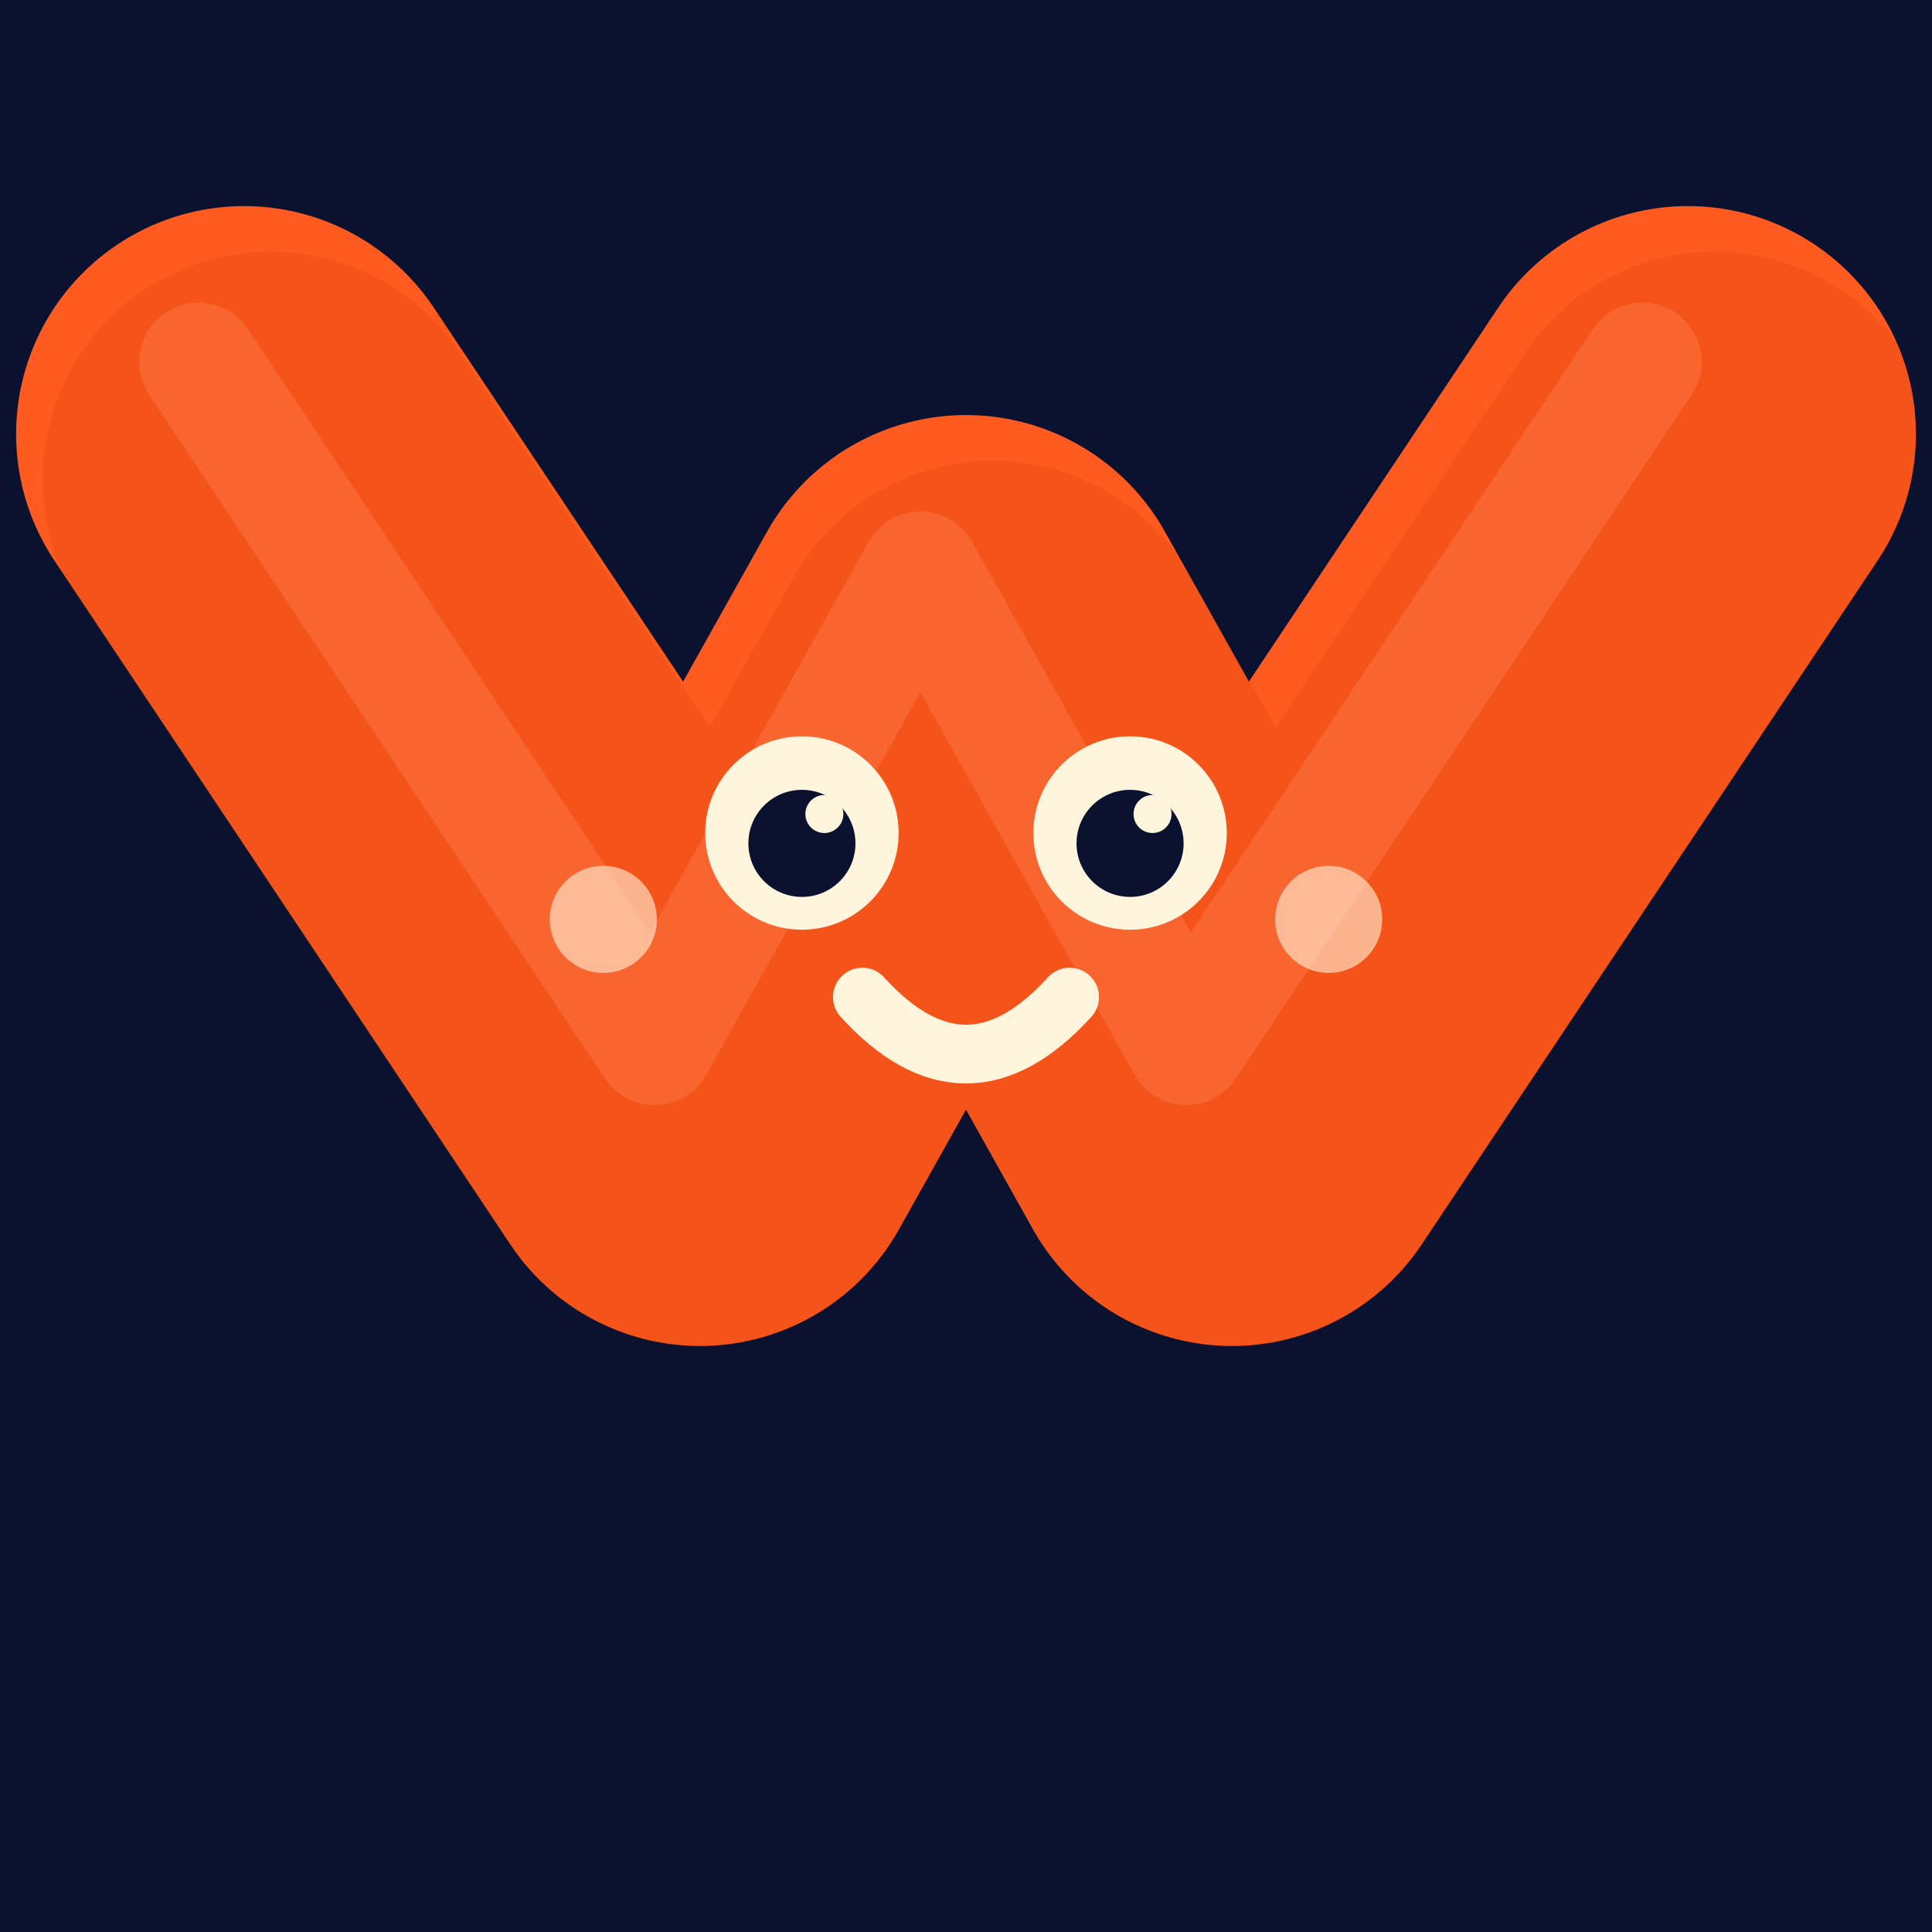
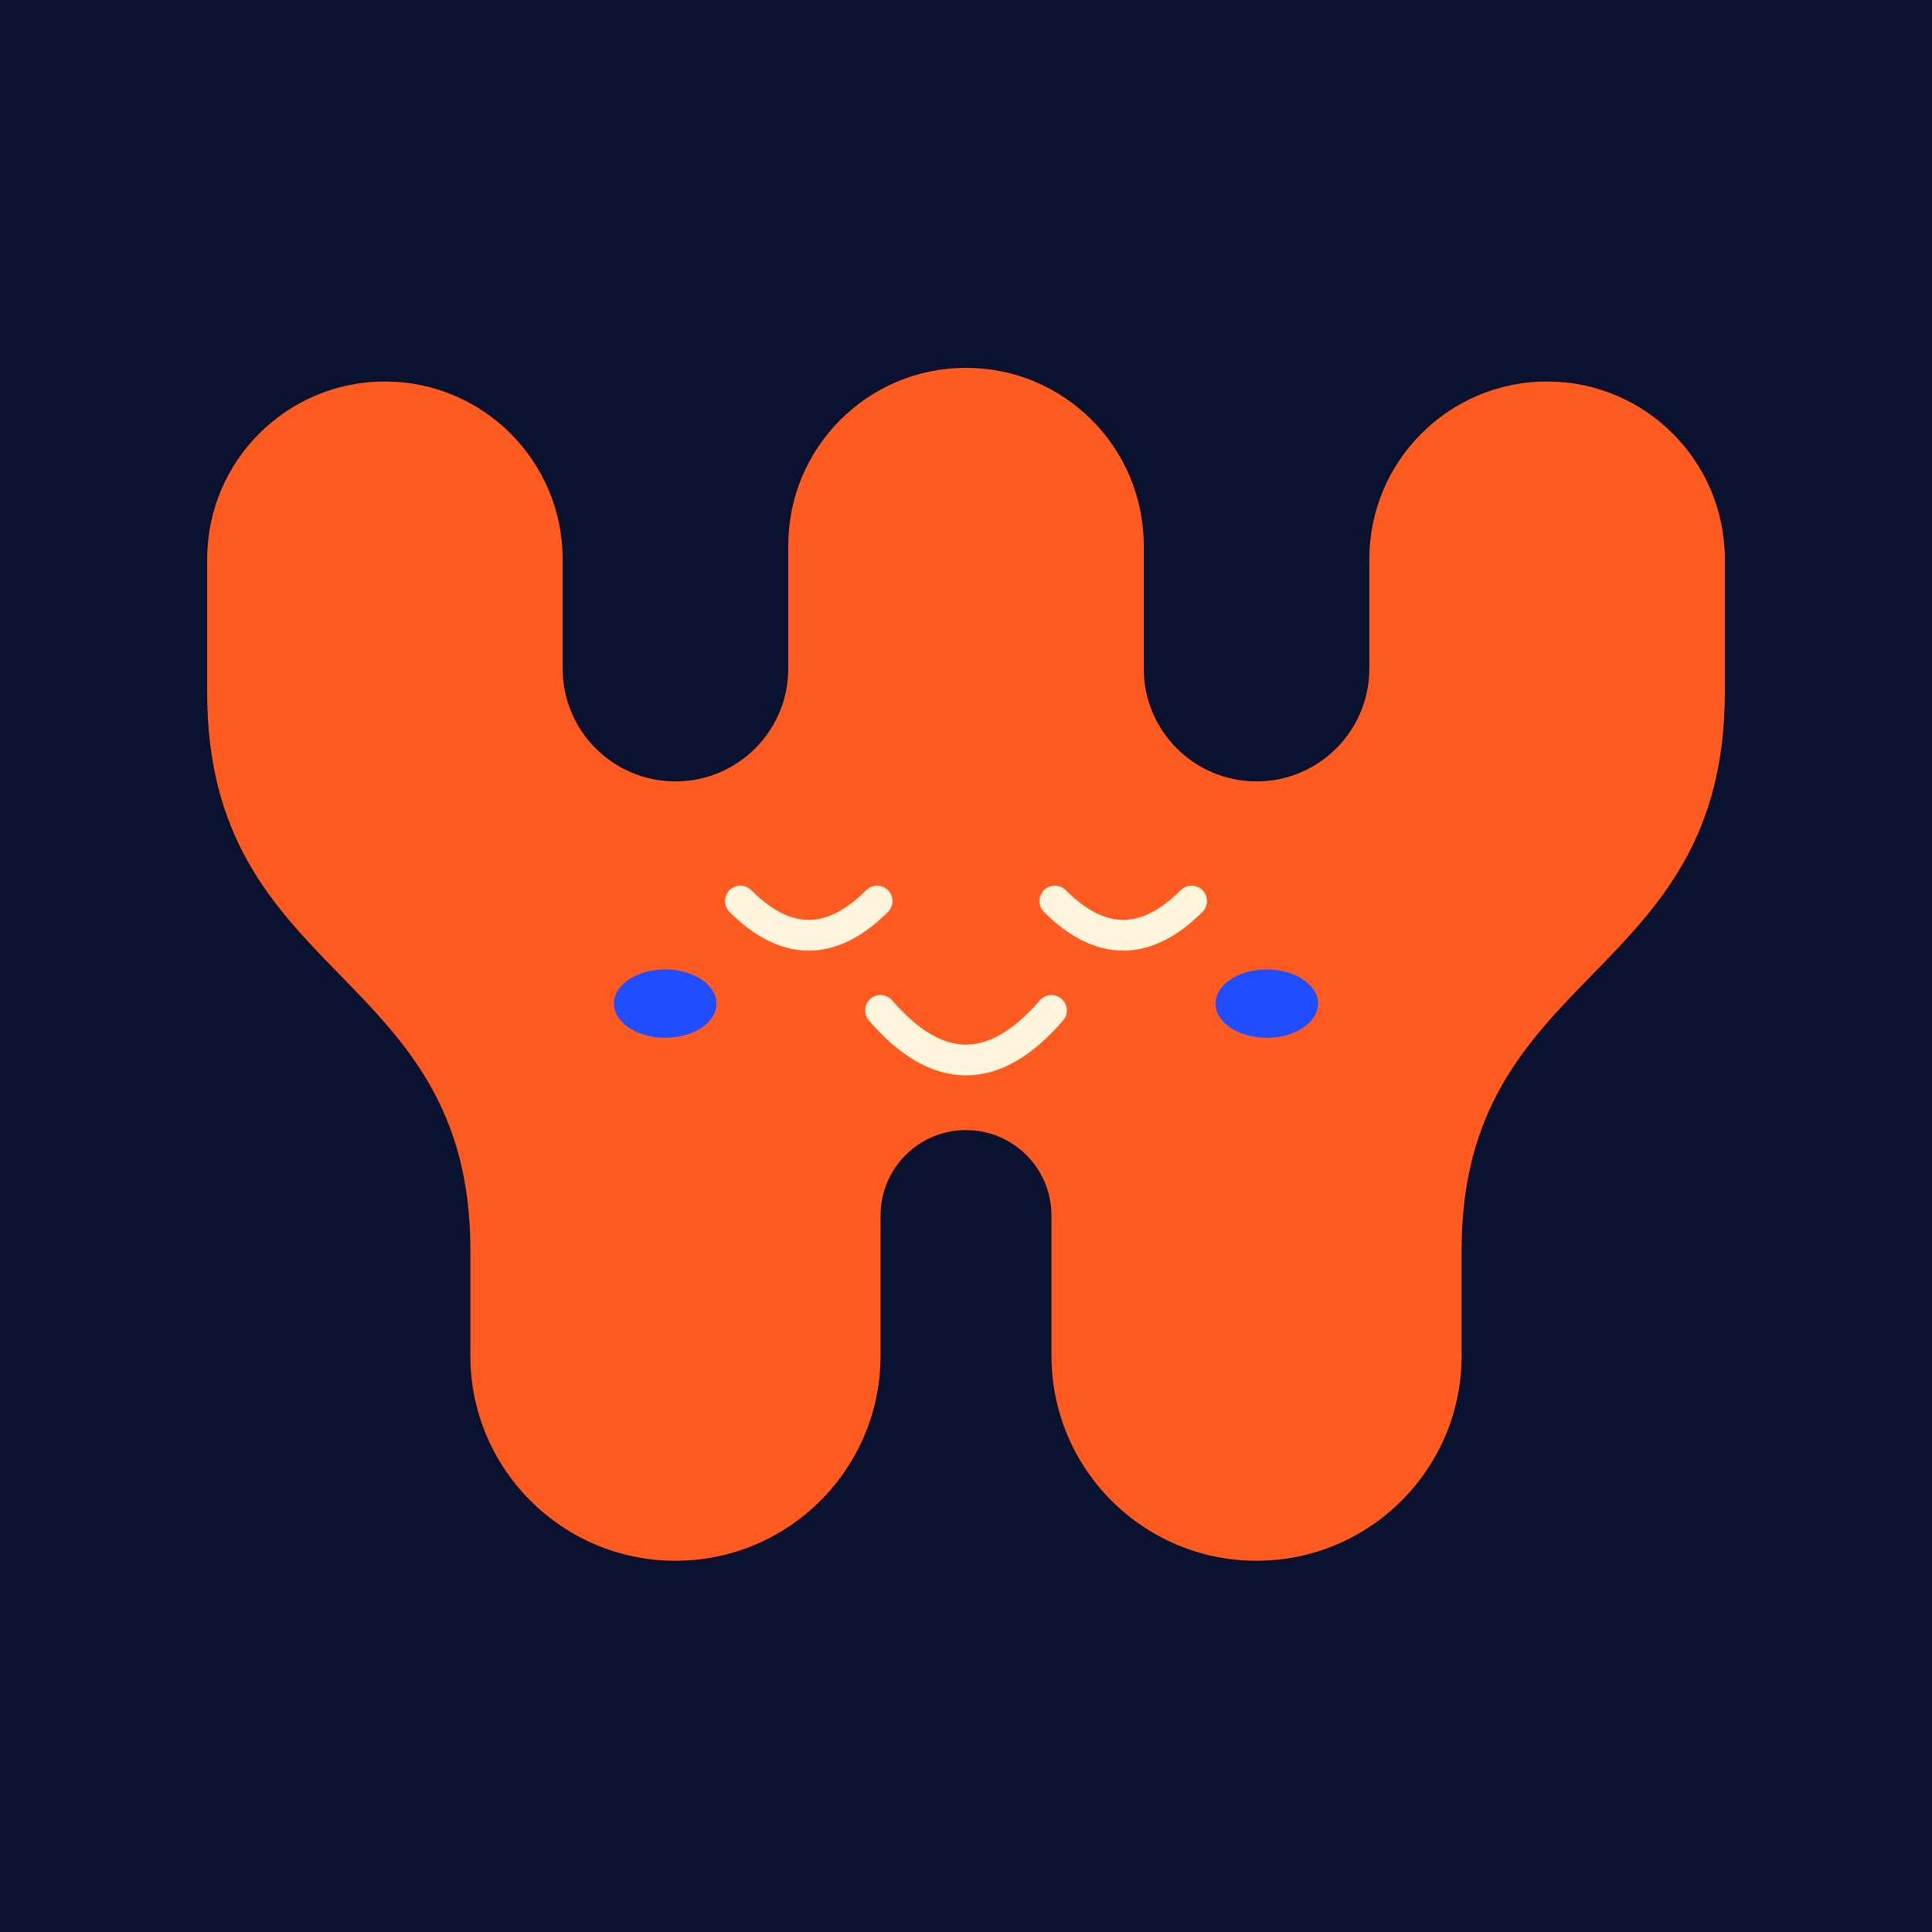
- <svg xmlns="http://www.w3.org/2000/svg" width="64" height="64" viewBox="14 8 132 132" role="img" aria-label="WOVI">
-   <rect x="14" y="8" width="132" height="132" rx="0" fill="#0B1230" />
-   <g transform="translate(80 74) scale(1.18) translate(-80 -74)">
-     <g transform="translate(20.6 -14) scale(1.1)">
-       <defs>
-         <mask id="ai-_R_0_" maskUnits="userSpaceOnUse" x="-40" y="-40" width="240" height="240">
-           <path d="M16 52 L40 88 L54 63 L68 88 L92 52" stroke="#fff" stroke-width="24" fill="none" stroke-linecap="round" stroke-linejoin="round" />
-         </mask>
-       </defs>
-       <path d="M16 52 L40 88 L54 63 L68 88 L92 52" stroke="#FF5A1F" stroke-width="24" fill="none" stroke-linecap="round" stroke-linejoin="round" />
-       <g mask="url(#ai-_R_0_)">
-         <path d="M16 52 L40 88 L54 63 L68 88 L92 52" stroke="#D9430F" stroke-width="24" fill="none" stroke-linecap="round" stroke-linejoin="round" transform="translate(1.4 2.4)" opacity="0.28" />
-         <path d="M16 52 L40 88 L54 63 L68 88 L92 52" stroke="#FF8A5C" stroke-width="6.24" fill="none" stroke-linecap="round" stroke-linejoin="round" transform="translate(-2.4 -3.8)" opacity="0.32" />
-       </g>
-     </g>
+ <svg xmlns="http://www.w3.org/2000/svg" width="64" height="64" viewBox="0 0 520 520" role="img" aria-label="WOVI">
+   <rect width="520" height="520" rx="0" fill="#0B1230" />
+   <g transform="translate(55.76 99) scale(0.92)">
+     <path d="M0 56 L0 95 C0 180 77 175 77 258 L77 289 A60 60 0 0 0 197 289 L197 248 A25 25 0 0 1 247 248 L247 289 A60 60 0 0 0 367 289 L367 258 C367 175 444 180 444 95 L444 56 A52 52 0 0 0 340 56 L340 88 A33 33 0 0 1 274 88 L274 52 A52 52 0 0 0 170 52 L170 88 A33 33 0 0 1 104 88 L104 56 A52 52 0 0 0 0 56 Z" fill="#FF5A1F" />
    <g class="wovi-face">
-       <g class="wovi-eye">
-         <circle cx="70.5" cy="66.3" r="5.6" fill="#FFF4DC" />
-         <circle class="wovi-pupil" cx="70.5" cy="66.9" r="3.1" fill="#0B1230" />
-         <circle cx="71.8" cy="65.2" r="1.1" fill="#FFF4DC" />
-       </g>
-       <g class="wovi-eye">
-         <circle cx="89.5" cy="66.3" r="5.6" fill="#FFF4DC" />
-         <circle class="wovi-pupil" cx="89.5" cy="66.9" r="3.1" fill="#0B1230" />
-         <circle cx="90.8" cy="65.2" r="1.1" fill="#FFF4DC" />
-       </g>
-       <path d="M74 75.8 q6 6.6 12 0" fill="none" stroke="#FFF4DC" stroke-width="3.4" stroke-linecap="round" stroke-linejoin="round" />
-       <circle cx="59" cy="71.3" r="3.1" fill="#FFF4DC" opacity="0.6" />
-       <circle cx="101" cy="71.3" r="3.1" fill="#FFF4DC" opacity="0.6" />
+       <path class="wovi-eye" d="M-20 -4 Q0 16 20 -4" transform="translate(176 160)" fill="none" stroke="#FFF4DC" stroke-width="9" stroke-linecap="round" stroke-linejoin="round" />
+       <path class="wovi-eye" d="M-20 -4 Q0 16 20 -4" transform="translate(268 160)" fill="none" stroke="#FFF4DC" stroke-width="9" stroke-linecap="round" stroke-linejoin="round" />
+       <path d="M-25 -7 Q0 22 25 -7" transform="translate(222 195)" fill="none" stroke="#FFF4DC" stroke-width="9" stroke-linecap="round" stroke-linejoin="round" />
+       <ellipse cx="134" cy="186" rx="15" ry="10" fill="#1F4DFF" />
+       <ellipse cx="310" cy="186" rx="15" ry="10" fill="#1F4DFF" />
    </g>
  </g>
</svg>
